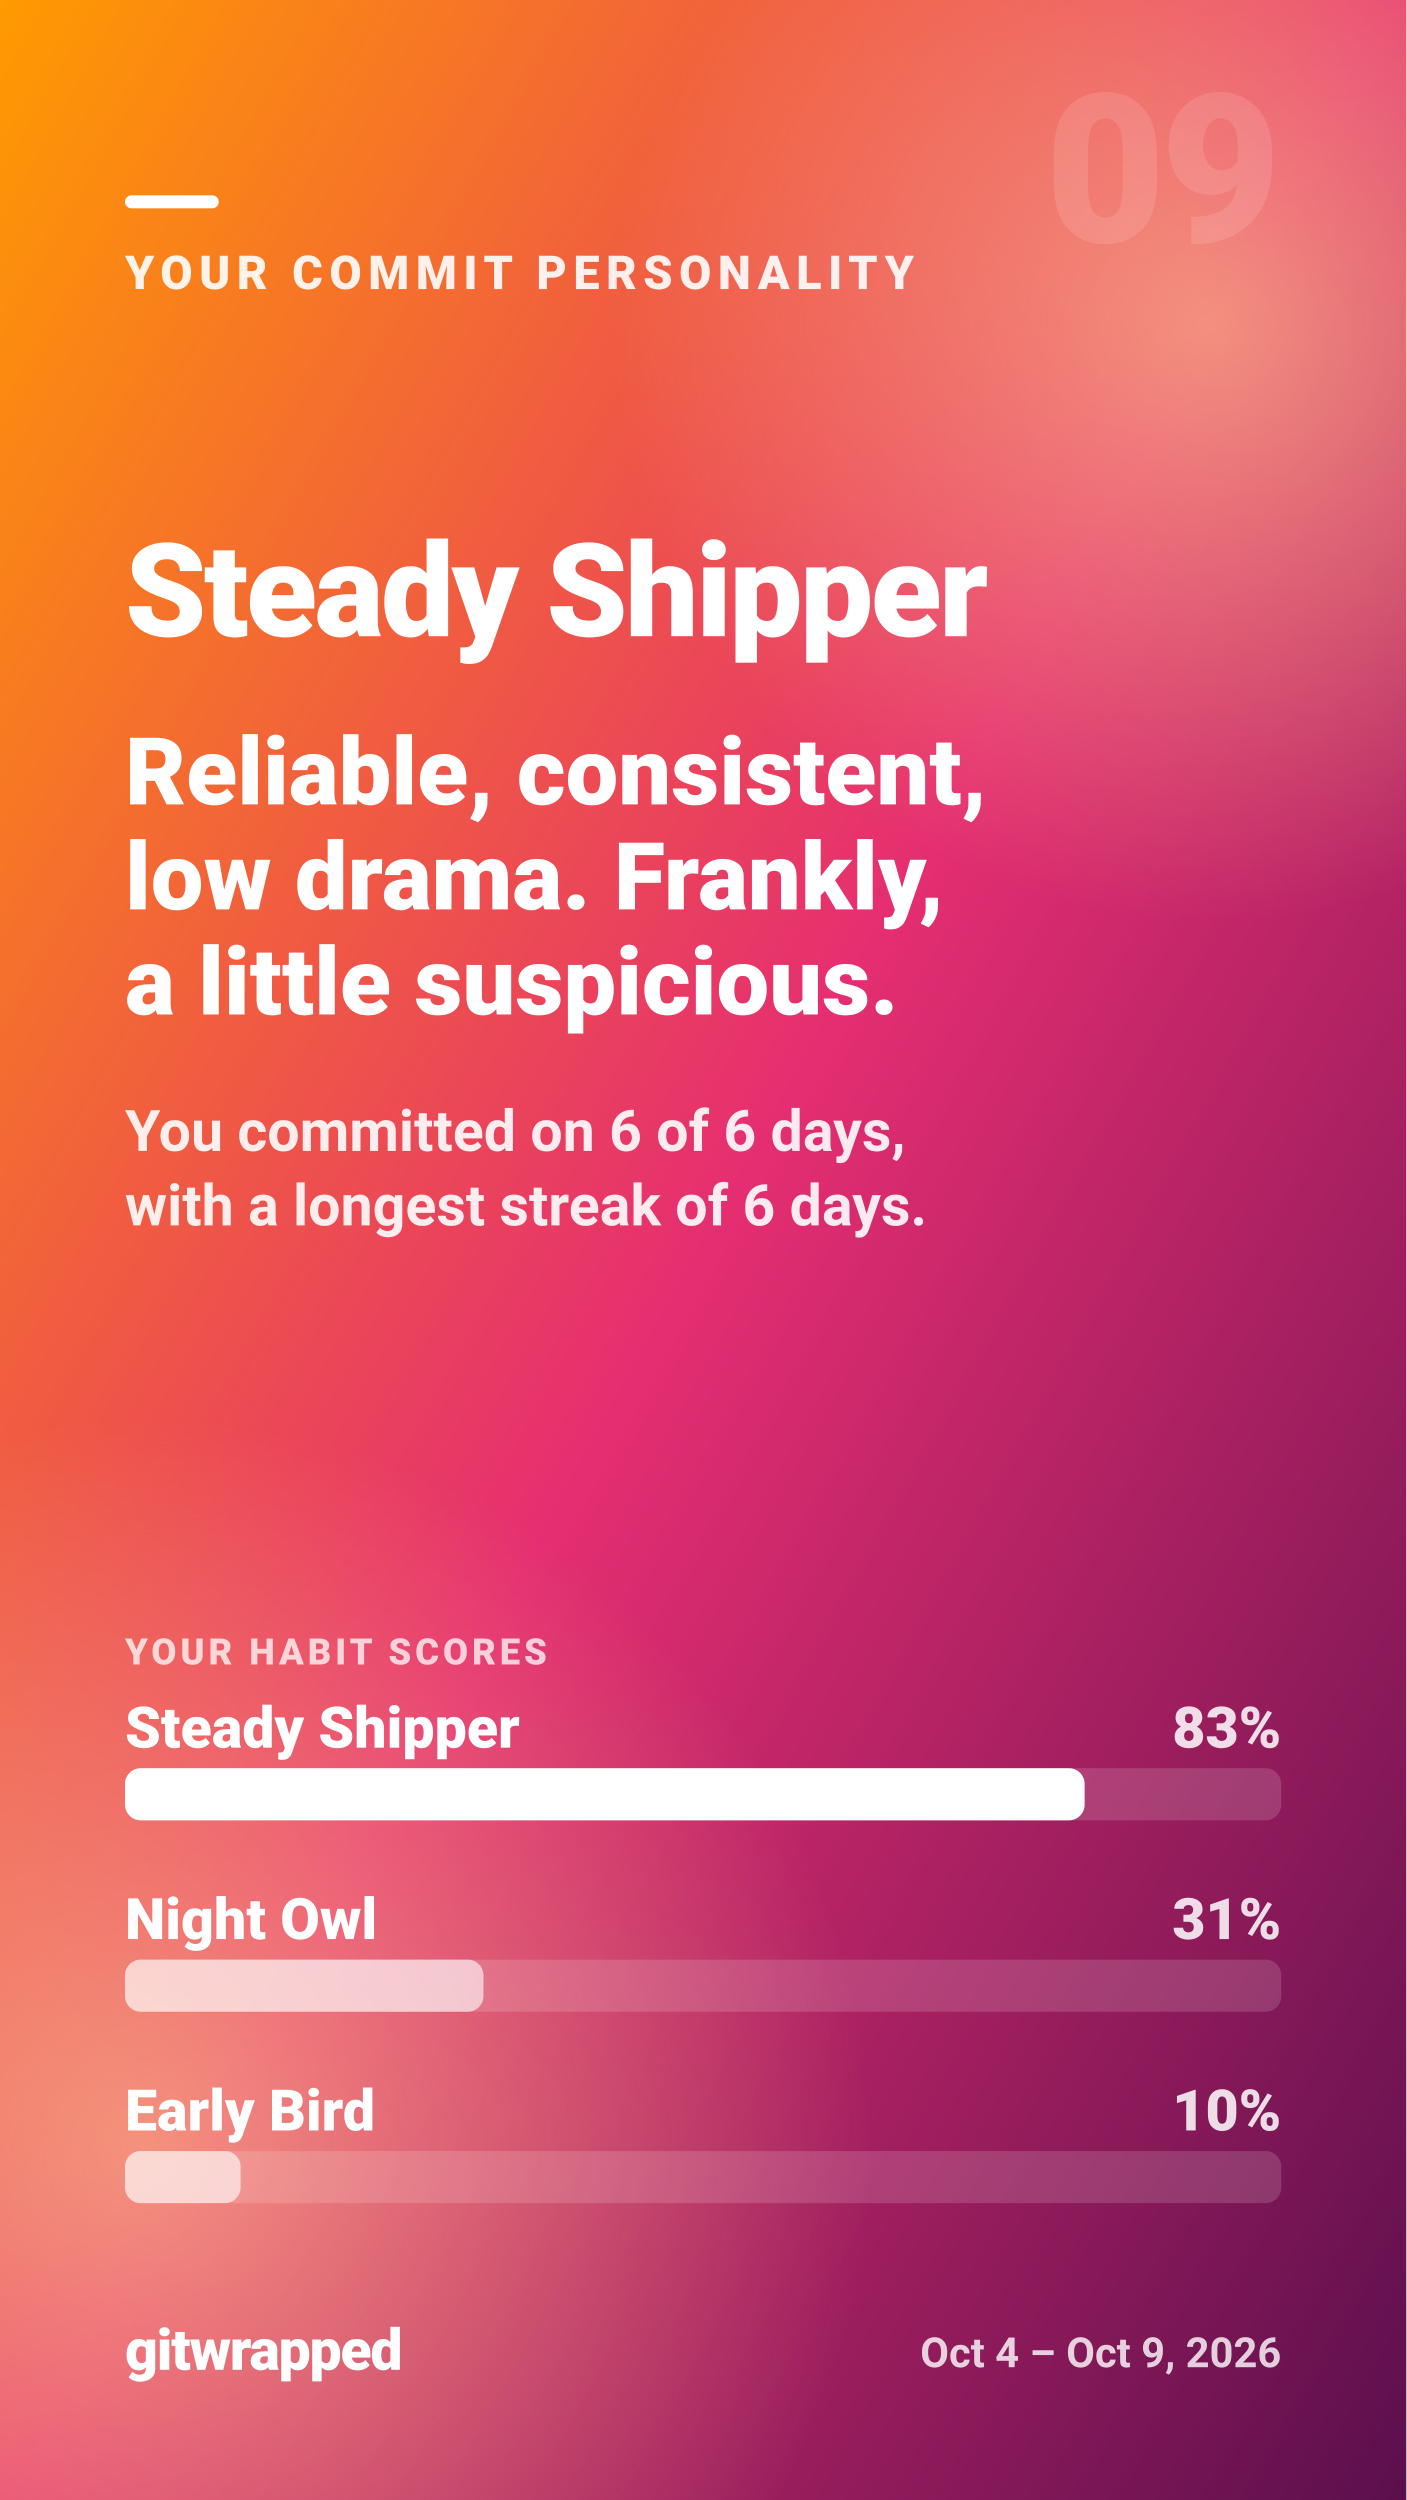
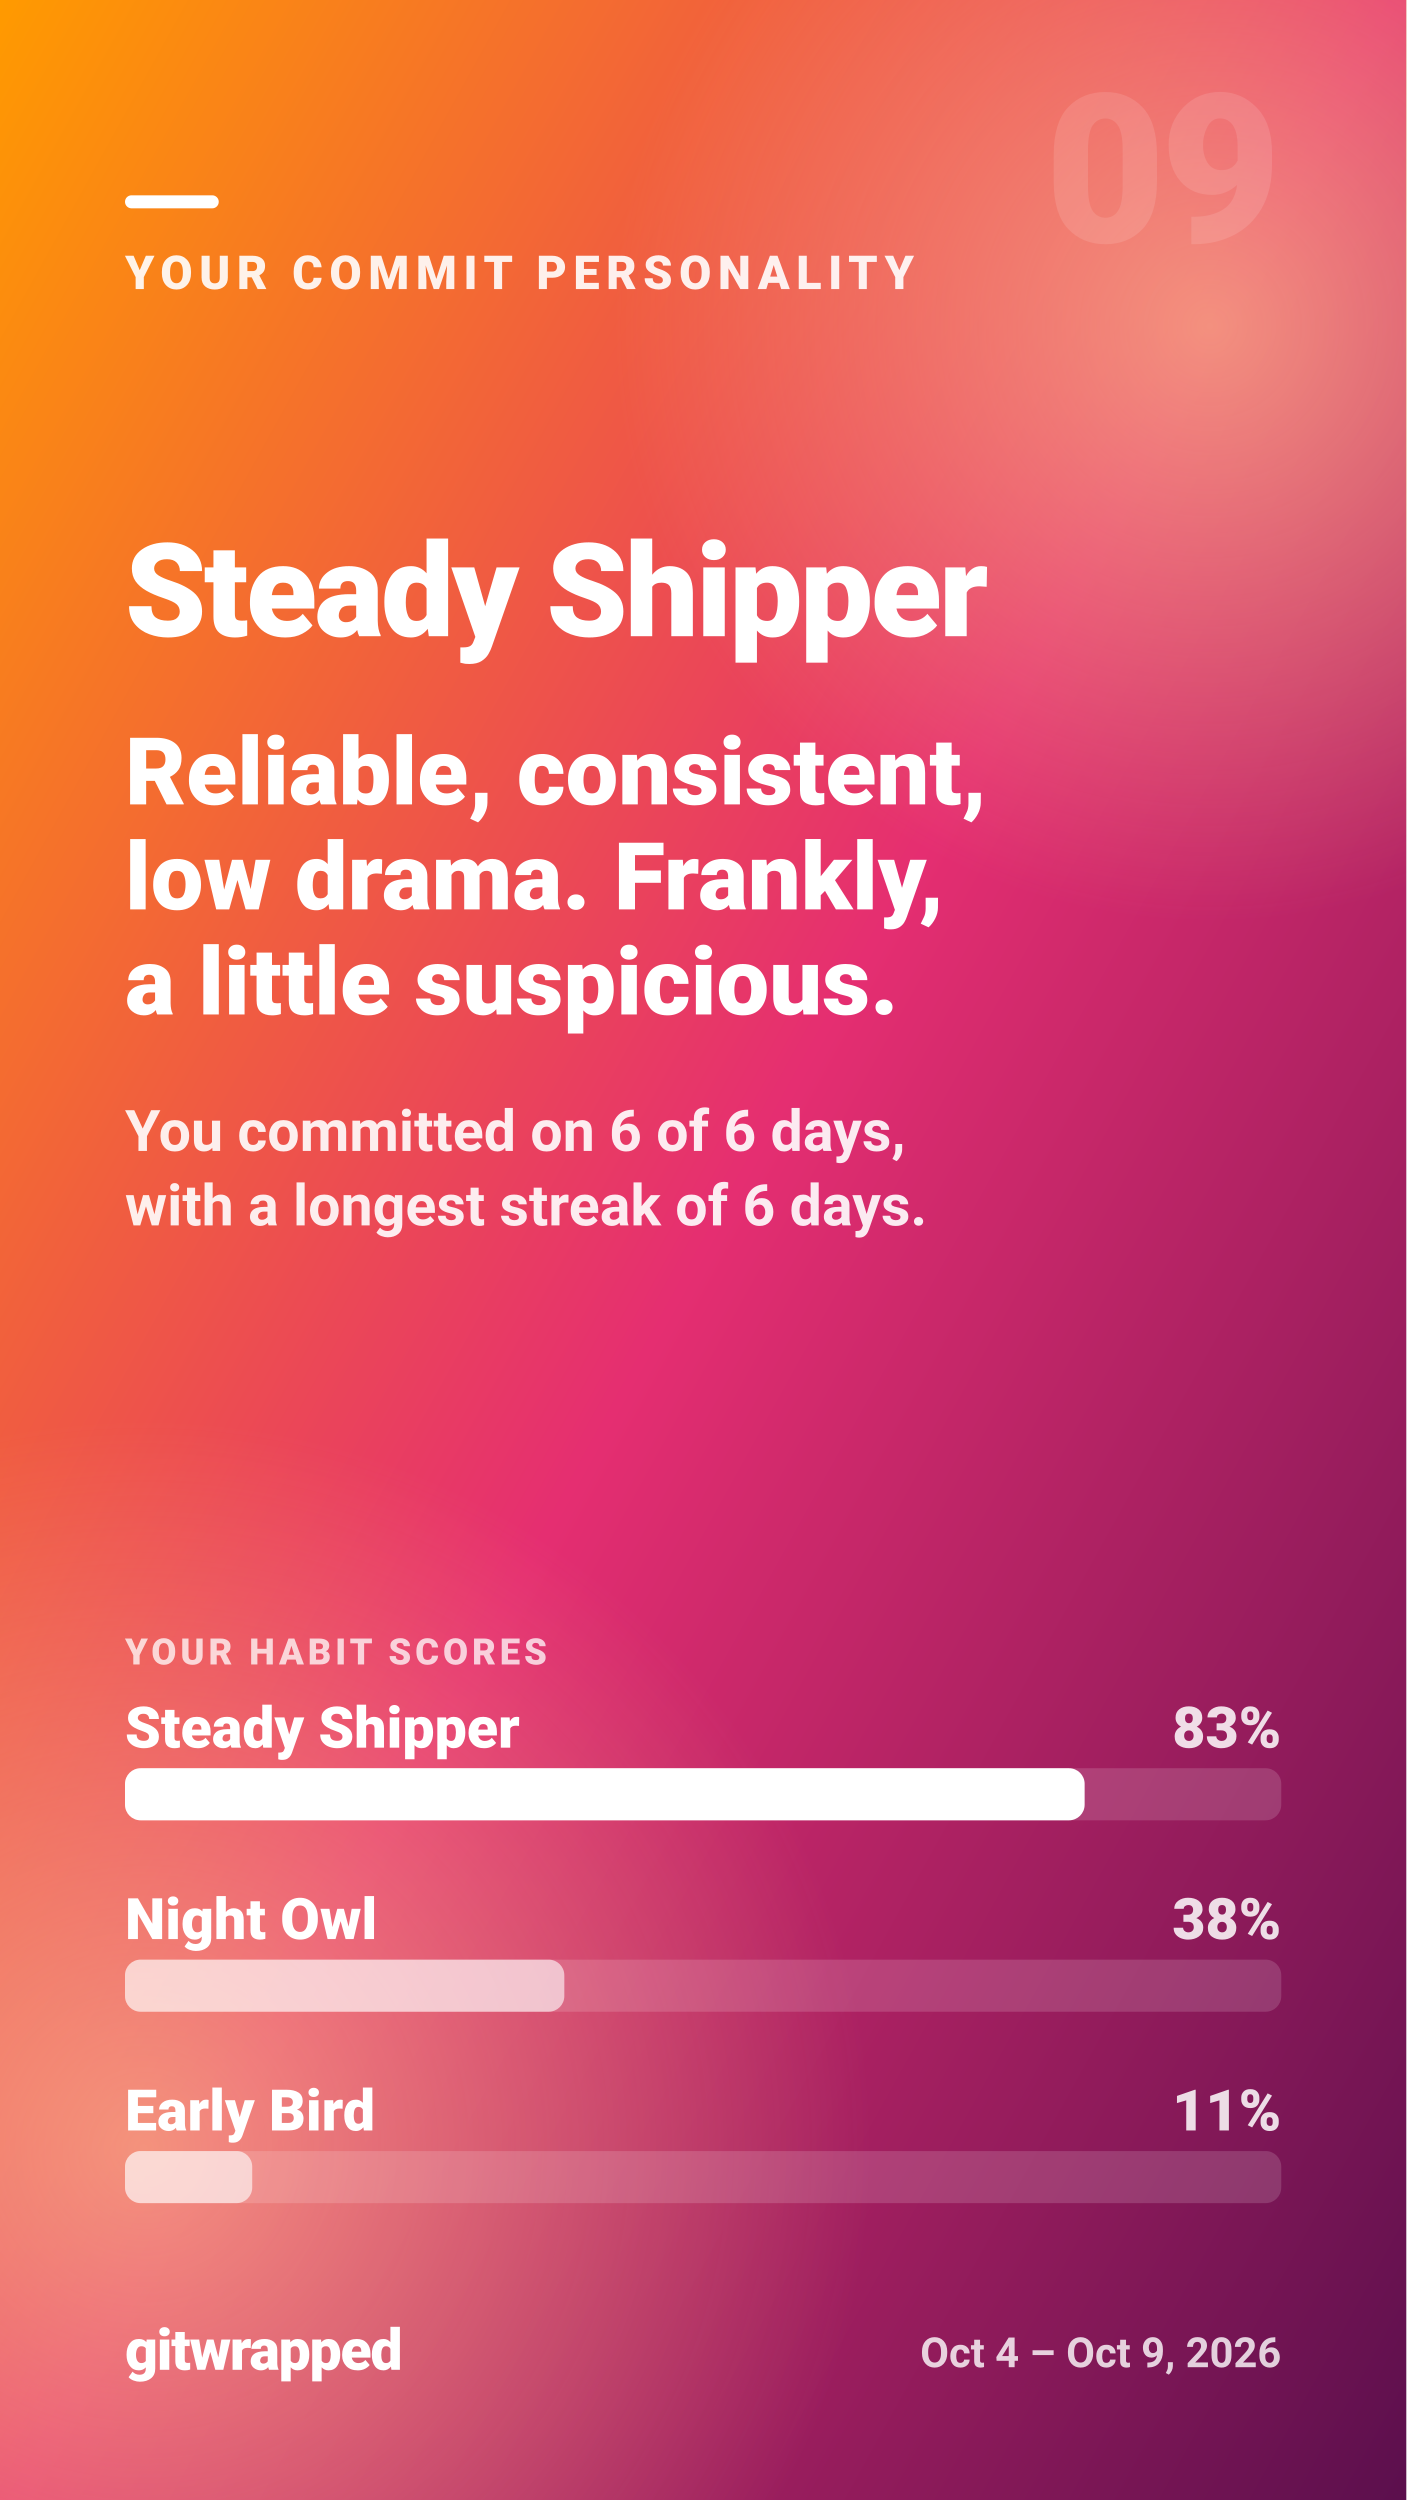
<svg xmlns="http://www.w3.org/2000/svg" width="1080" height="1920" viewBox="0 0 1080 1920" role="img" aria-label="YOUR COMMIT PERSONALITY — Steady Shipper — Reliable, consistent, low drama. Frankly, a little suspicious.">
  <defs>
    <linearGradient id="gw-personality-bg" x1="0" y1="0" x2="1" y2="1">
      <stop offset="0.00" stop-color="#ff9a00" />
      <stop offset="0.50" stop-color="#e52e71" />
      <stop offset="1.00" stop-color="#5b0f4d" />
    </linearGradient>
    <radialGradient id="gw-personality-glow">
      <stop offset="0" stop-color="#ffe08a" stop-opacity="0.55" />
      <stop offset="1" stop-color="#ffe08a" stop-opacity="0" />
    </radialGradient>
  </defs>
  <rect width="1080" height="1920" fill="url(#gw-personality-bg)" />
  <circle cx="930" cy="250" r="460" fill="url(#gw-personality-glow)" />
  <circle cx="110" cy="1650" r="560" fill="url(#gw-personality-glow)" />
  <g fill="#ffffff" font-family="system-ui, -apple-system, 'Segoe UI', Roboto, Helvetica, Arial, sans-serif">
    <text x="984" y="186" font-size="160" font-weight="900" fill-opacity="0.12" text-anchor="end" letter-spacing="-4">09</text>
    <rect x="96" y="150" width="72" height="10" rx="5" fill="#ffffff" />
    <text x="96" y="222" font-size="36" font-weight="800" fill-opacity="0.9" letter-spacing="5">YOUR COMMIT PERSONALITY</text>
    <text x="96" y="488.6" font-size="100" font-weight="900" letter-spacing="-2">Steady Shipper</text>
    <text x="96" y="617.8" font-size="72" font-weight="800">Reliable, consistent,</text>
    <text x="96" y="698.4" font-size="72" font-weight="800">low drama. Frankly,</text>
    <text x="96" y="779.1" font-size="72" font-weight="800">a little suspicious.</text>
    <text x="96" y="883.9" font-size="44" font-weight="600" fill-opacity="0.9">You committed on 6 of 6 days,</text>
    <text x="96" y="941.1" font-size="44" font-weight="600" fill-opacity="0.9">with a longest streak of 6 days.</text>
    <text x="96" y="1278.3" font-size="28" font-weight="800" fill-opacity="0.75" letter-spacing="3">YOUR HABIT SCORES</text>
    <g>
      <text x="96" y="1342.2" font-size="44" font-weight="800">Steady Shipper</text>
      <text x="984" y="1342.2" font-size="44" font-weight="800" fill-opacity="0.85" text-anchor="end">83%</text>
      <rect x="96" y="1358" width="888" height="40" rx="12" fill-opacity="0.15" />
      <rect x="96" y="1358" width="737" height="40" rx="12" />
    </g>
    <g>
      <text x="96" y="1489.2" font-size="44" font-weight="800">Night Owl</text>
-       <text x="984" y="1489.2" font-size="44" font-weight="800" fill-opacity="0.85" text-anchor="end">31%</text>
+       <text x="984" y="1489.2" font-size="44" font-weight="800" fill-opacity="0.85" text-anchor="end">38%</text>
      <rect x="96" y="1505" width="888" height="40" rx="12" fill-opacity="0.15" />
-       <rect x="96" y="1505" width="275.3" height="40" rx="12" fill-opacity="0.6" />
+       <rect x="96" y="1505" width="337.4" height="40" rx="12" fill-opacity="0.6" />
    </g>
    <g>
      <text x="96" y="1636.2" font-size="44" font-weight="800">Early Bird</text>
-       <text x="984" y="1636.2" font-size="44" font-weight="800" fill-opacity="0.85" text-anchor="end">10%</text>
+       <text x="984" y="1636.2" font-size="44" font-weight="800" fill-opacity="0.85" text-anchor="end">11%</text>
      <rect x="96" y="1652" width="888" height="40" rx="12" fill-opacity="0.15" />
-       <rect x="96" y="1652" width="88.8" height="40" rx="12" fill-opacity="0.6" />
+       <rect x="96" y="1652" width="97.7" height="40" rx="12" fill-opacity="0.6" />
    </g>
    <text x="96" y="1820" font-size="44" font-weight="900" letter-spacing="-1">gitwrapped</text>
    <text x="984" y="1818" font-size="32" font-weight="600" fill-opacity="0.8" text-anchor="end">Oct 4 – Oct 9, 2026</text>
  </g>
</svg>
